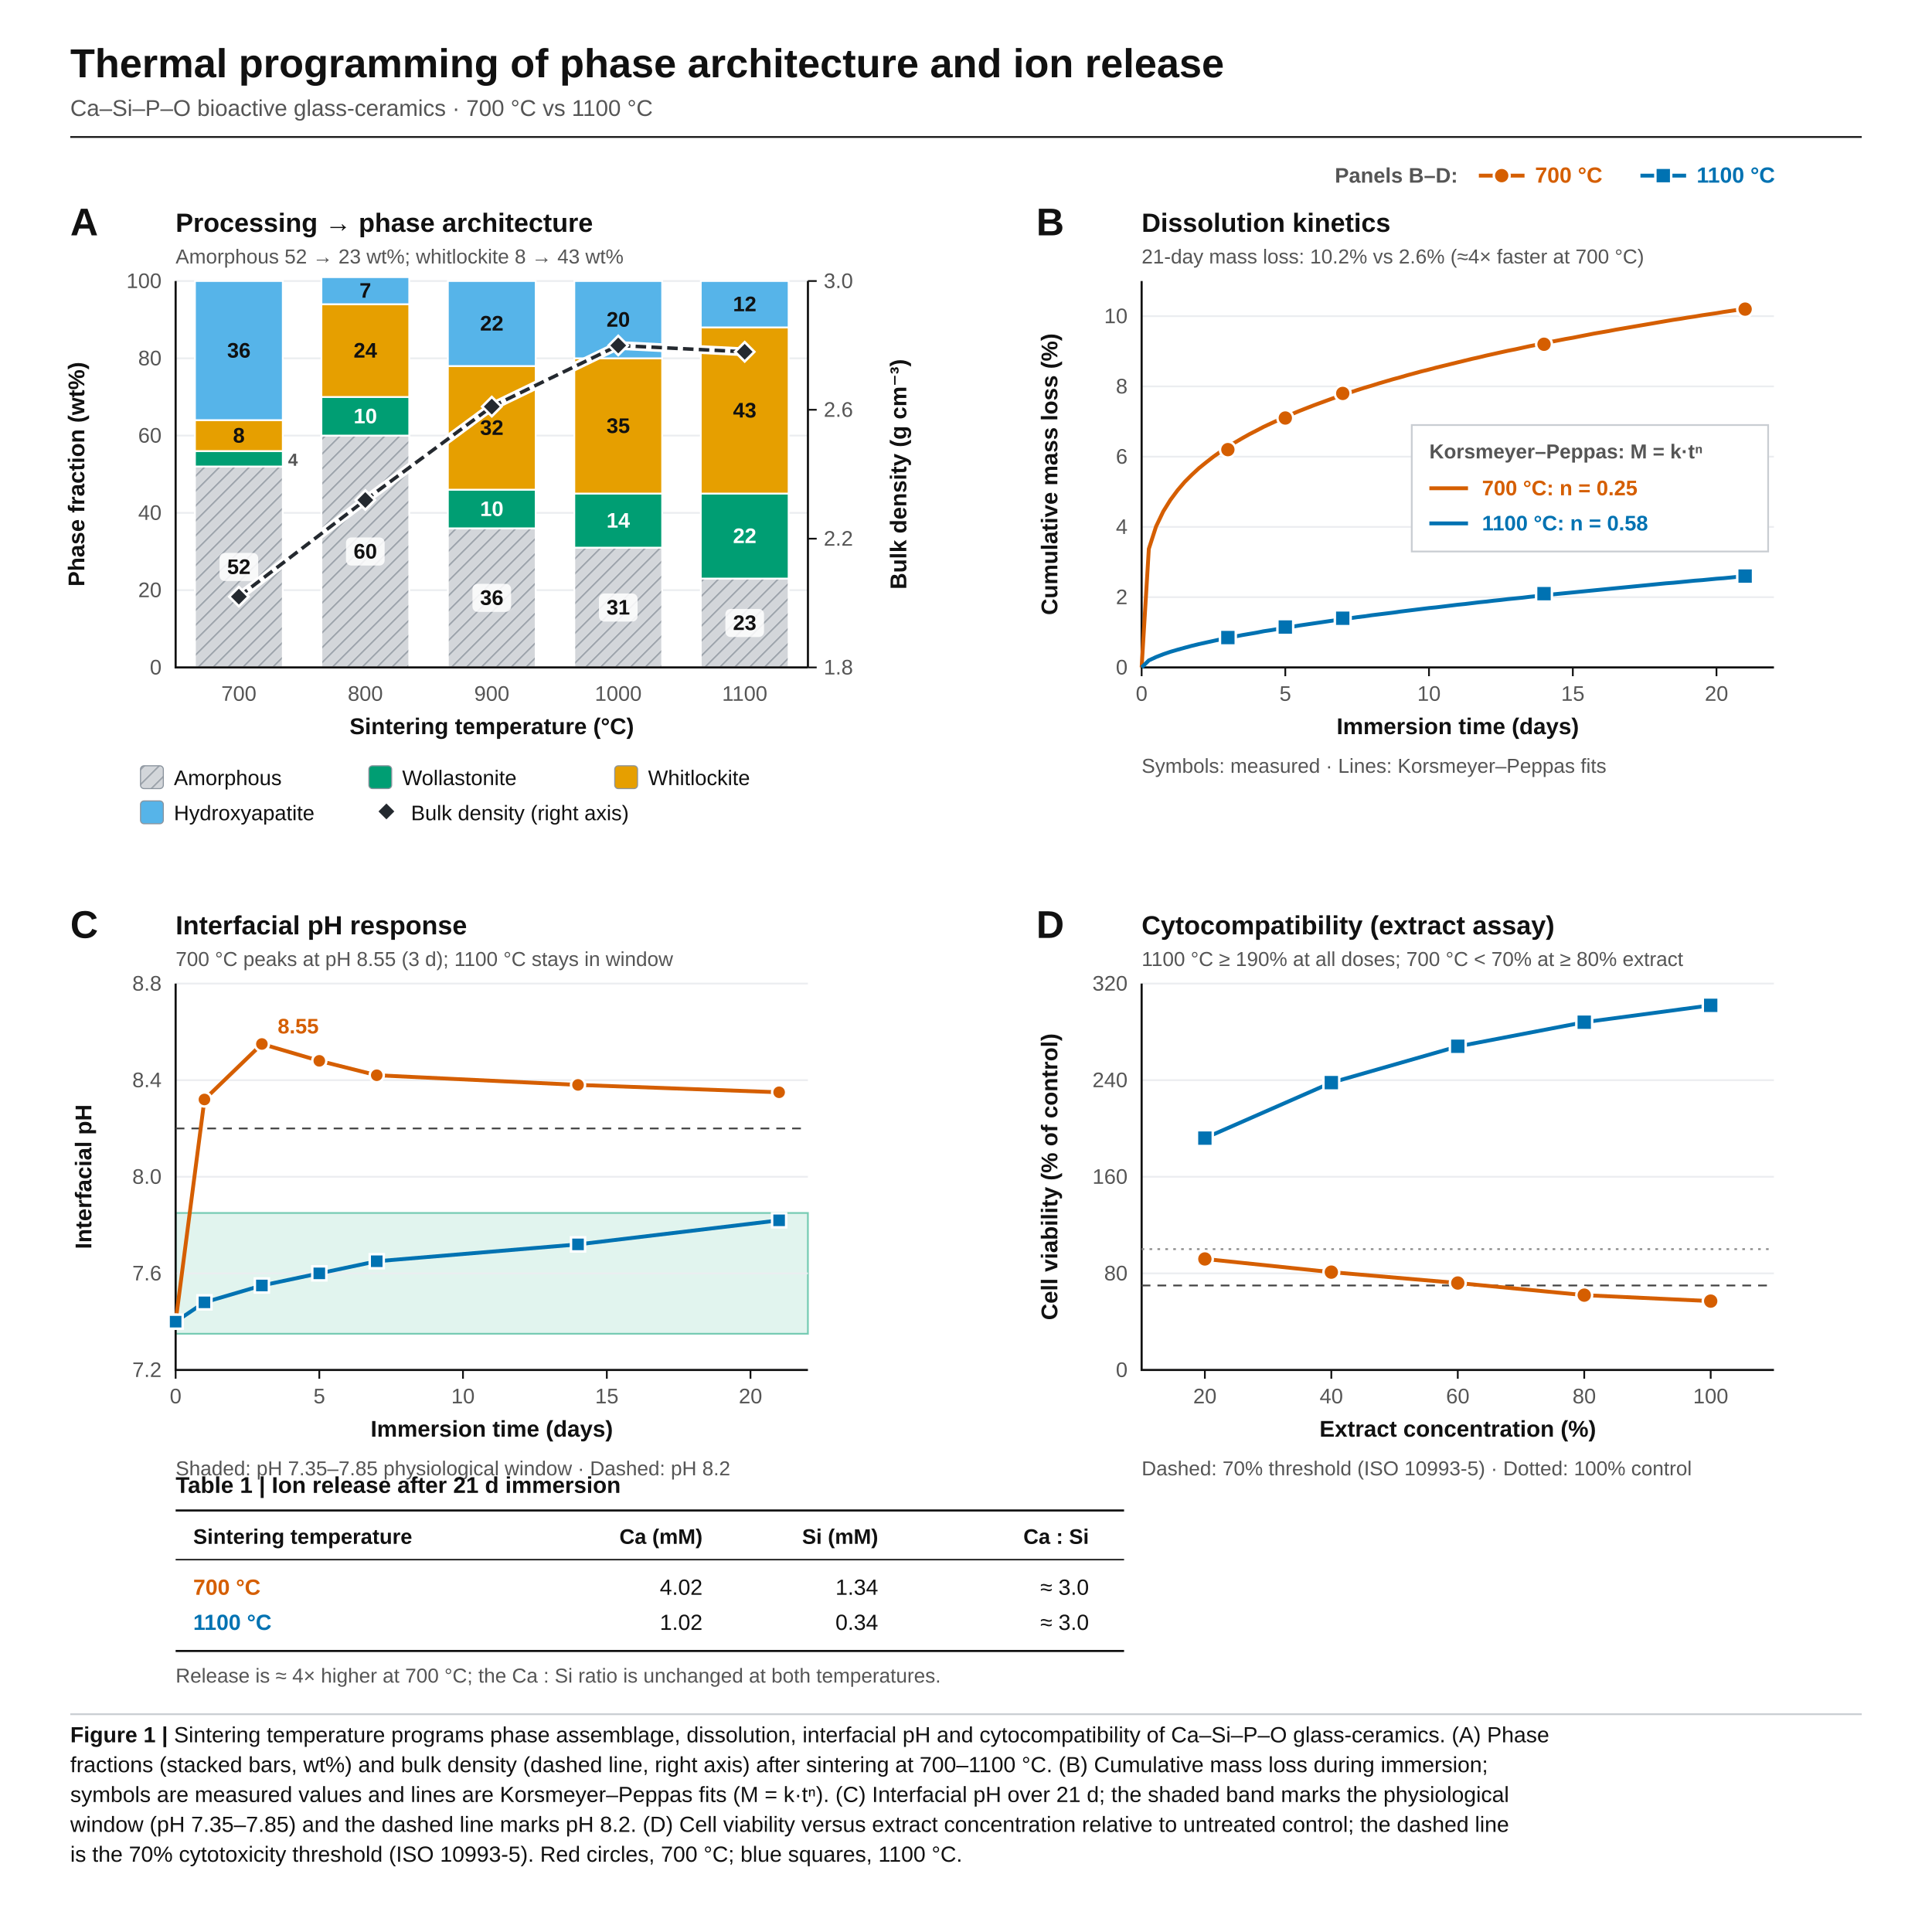
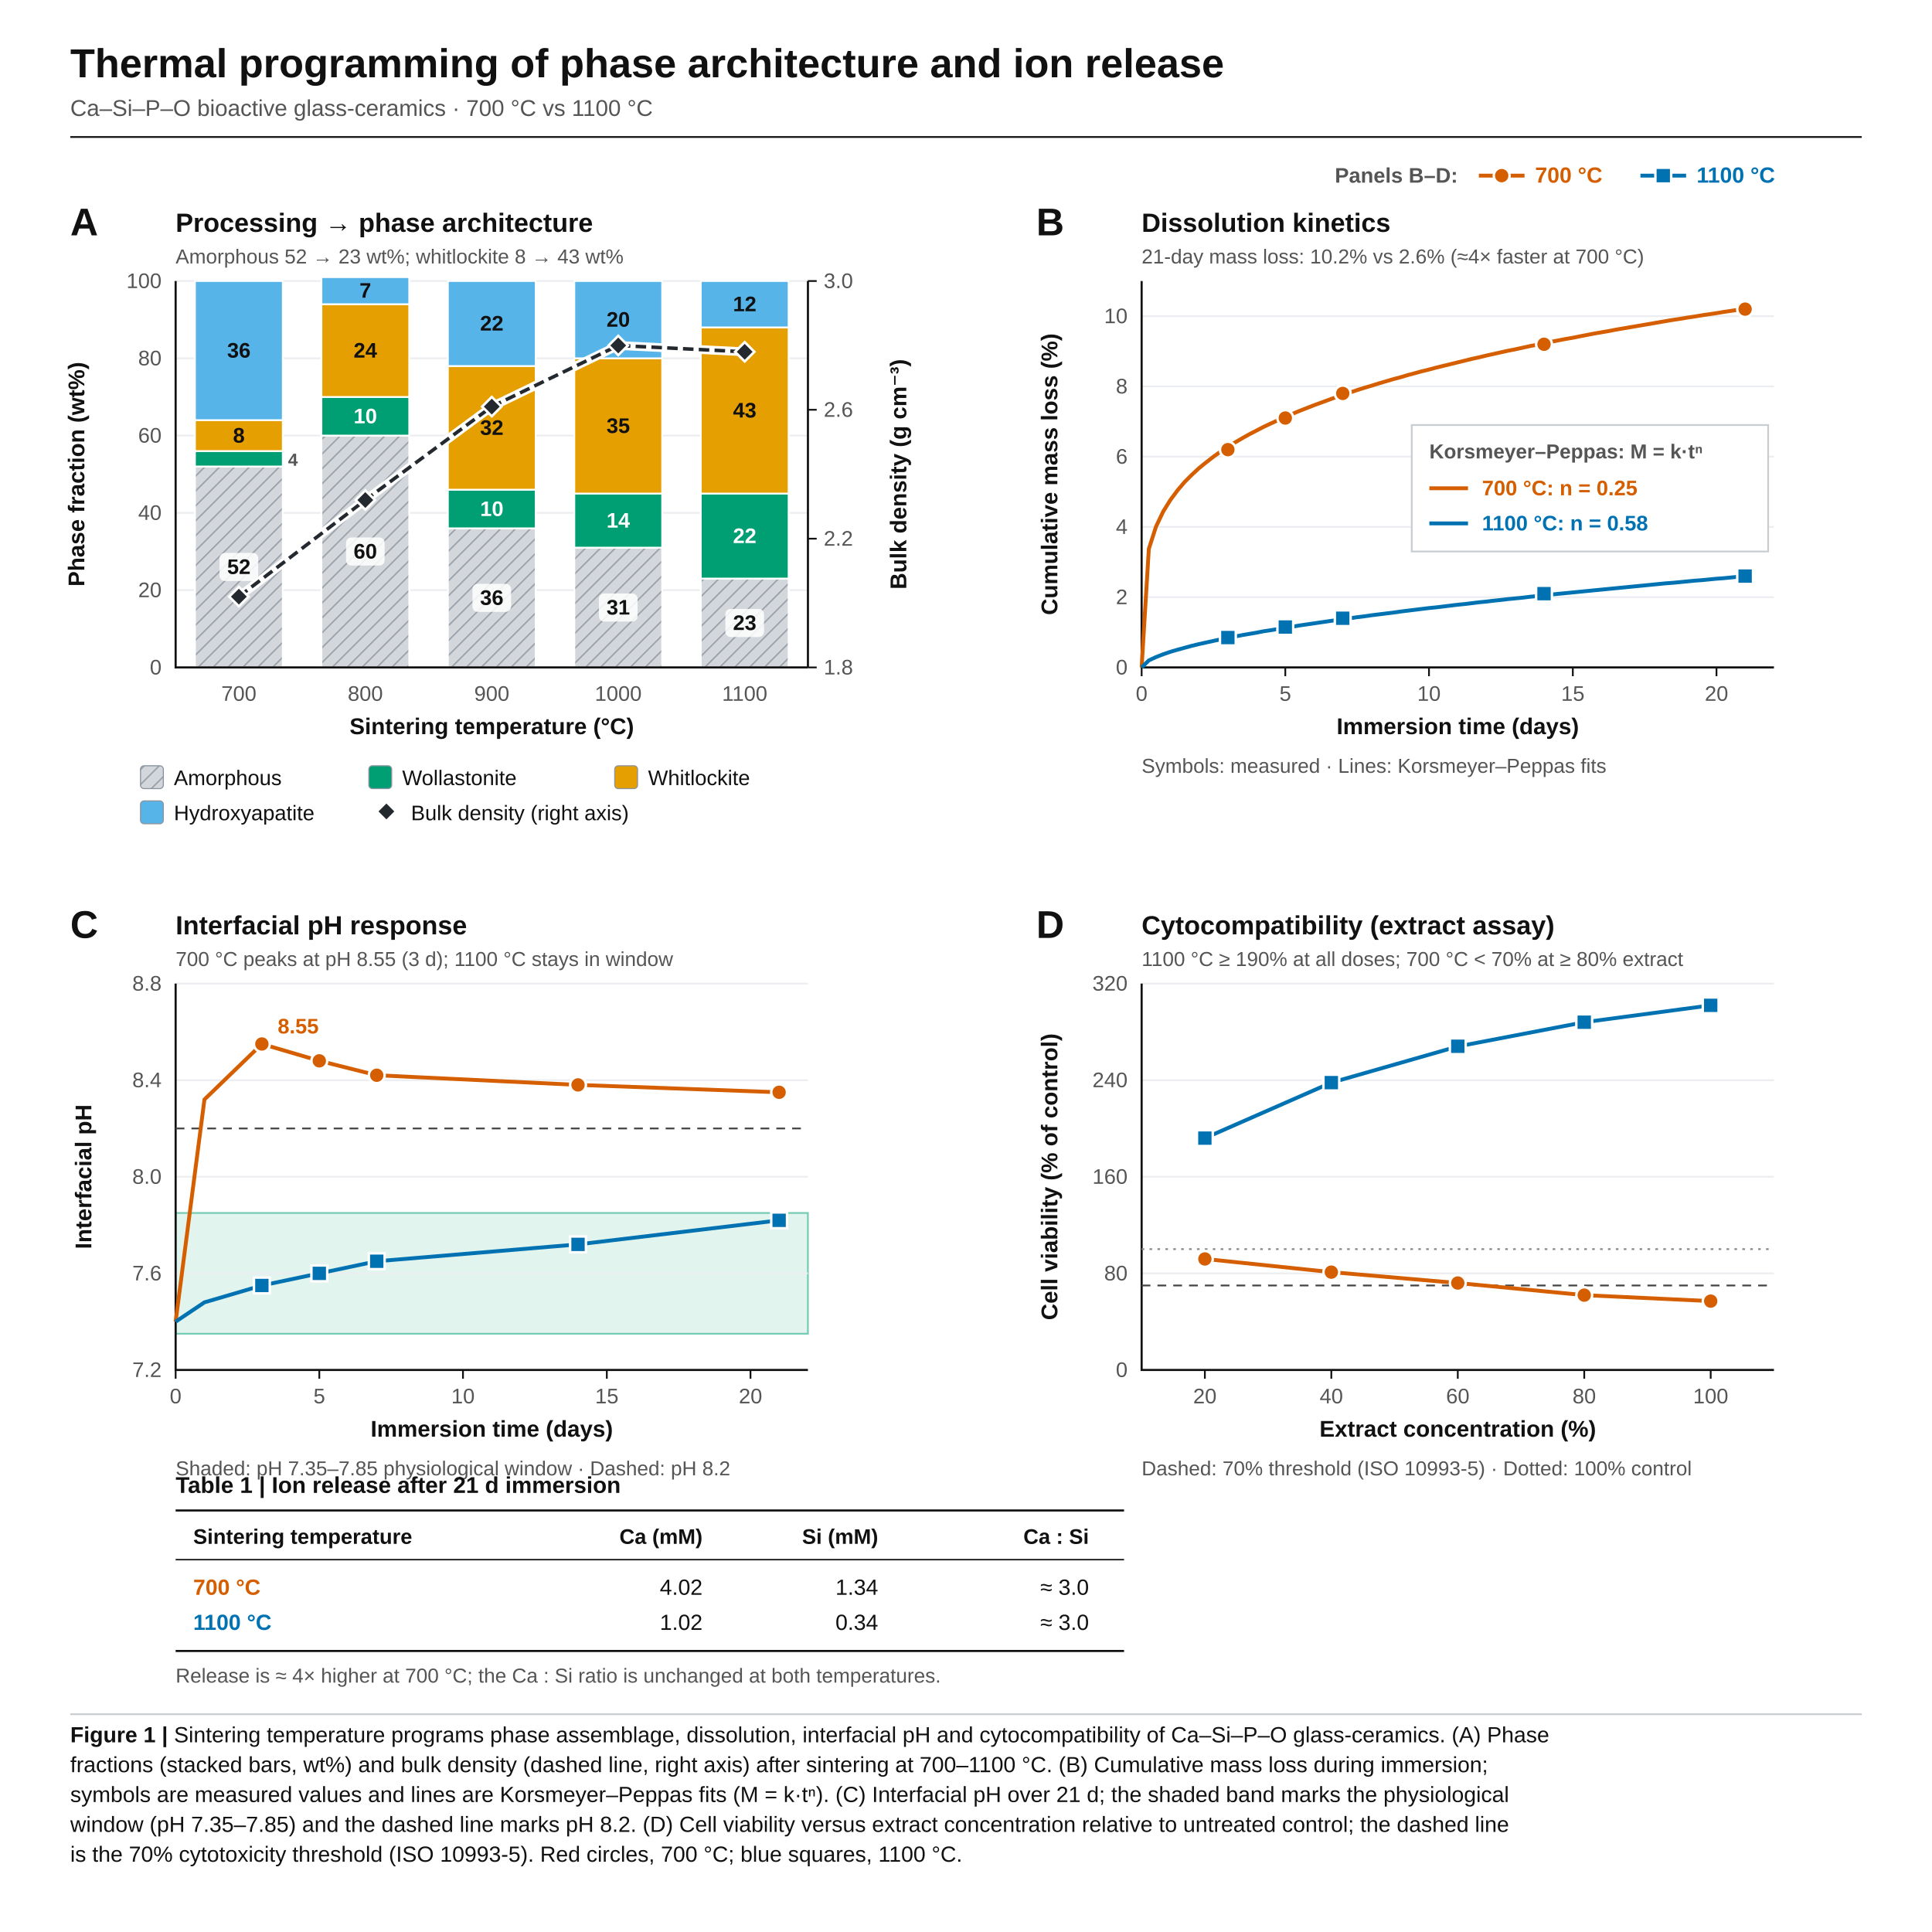
<svg xmlns="http://www.w3.org/2000/svg" width="1100" height="1100" viewBox="0 0 1100 1100" font-family="Arial, Helvetica, 'DejaVu Sans', sans-serif" role="img" aria-labelledby="t d">
  <rect width="1100" height="1100" fill="#fff" />
  <defs>
    <pattern id="hatch" width="6" height="6" patternUnits="userSpaceOnUse" patternTransform="rotate(45)">
      <rect width="6" height="6" fill="#d3d6da" />
      <line x1="0" y1="0" x2="0" y2="6" stroke="#9aa1a9" stroke-width="1.6" />
    </pattern>
  </defs>
  <text x="40.0" y="44.0" font-size="23" font-weight="700" text-anchor="start" fill="#111">Thermal programming of phase architecture and ion release</text>
  <text x="40.0" y="66.0" font-size="13" font-weight="400" text-anchor="start" fill="#555">Ca–Si–P–O bioactive glass-ceramics · 700 °C vs 1100 °C</text>
  <line x1="40" y1="78" x2="1060" y2="78" stroke="#111" stroke-width="1" />
  <text x="760.0" y="104.0" font-size="12" font-weight="700" text-anchor="start" fill="#555">Panels B–D:</text>
  <line x1="842" y1="100" x2="868" y2="100" stroke="#d55e00" stroke-width="2.2" />
  <circle cx="855.0" cy="100.0" r="4.5" fill="#d55e00" stroke="#fff" stroke-width="1.4" />
  <text x="874.0" y="104.0" font-size="12.5" font-weight="700" text-anchor="start" fill="#d55e00">700 °C</text>
  <line x1="934" y1="100" x2="960" y2="100" stroke="#0072b2" stroke-width="2.2" />
  <rect x="942.5" y="95.5" width="9.0" height="9.0" fill="#0072b2" stroke="#fff" stroke-width="1.4" />
  <text x="966.0" y="104.0" font-size="12.5" font-weight="700" text-anchor="start" fill="#0072b2">1100 °C</text>
  <text x="40.0" y="134.0" font-size="22" font-weight="700" text-anchor="start" fill="#111">A</text>
  <text x="100.0" y="132.0" font-size="15" font-weight="700" text-anchor="start" fill="#111">Processing → phase architecture</text>
  <text x="100.0" y="150.0" font-size="11.5" font-weight="400" text-anchor="start" fill="#555">Amorphous 52 → 23 wt%; whitlockite 8 → 43 wt%</text>
  <line x1="100" y1="380.0" x2="460" y2="380.0" stroke="#ebedf0" />
  <text x="92.0" y="384.0" font-size="12" font-weight="400" text-anchor="end" fill="#555">0</text>
  <line x1="100" y1="336.0" x2="460" y2="336.0" stroke="#ebedf0" />
  <text x="92.0" y="340.0" font-size="12" font-weight="400" text-anchor="end" fill="#555">20</text>
  <line x1="100" y1="292.0" x2="460" y2="292.0" stroke="#ebedf0" />
  <text x="92.0" y="296.0" font-size="12" font-weight="400" text-anchor="end" fill="#555">40</text>
  <line x1="100" y1="248.0" x2="460" y2="248.0" stroke="#ebedf0" />
  <text x="92.0" y="252.0" font-size="12" font-weight="400" text-anchor="end" fill="#555">60</text>
  <line x1="100" y1="204.0" x2="460" y2="204.0" stroke="#ebedf0" />
  <text x="92.0" y="208.0" font-size="12" font-weight="400" text-anchor="end" fill="#555">80</text>
  <line x1="100" y1="160.0" x2="460" y2="160.0" stroke="#ebedf0" />
  <text x="92.0" y="164.0" font-size="12" font-weight="400" text-anchor="end" fill="#555">100</text>
  <rect x="111.0" y="265.6" width="50" height="114.4" fill="url(#hatch)" stroke="#fff" stroke-width="1" />
  <rect x="125.0" y="314.8" width="22" height="16" rx="3" fill="#fff" fill-opacity=".85" />
  <text x="136.0" y="326.8" font-size="12" font-weight="700" text-anchor="middle" fill="#111">52</text>
  <rect x="111.0" y="256.8" width="50" height="8.8" fill="#009e73" stroke="#fff" stroke-width="1" />
  <text x="164.0" y="265.2" font-size="10" font-weight="700" text-anchor="start" fill="#555">4</text>
  <rect x="111.0" y="239.2" width="50" height="17.6" fill="#e69f00" stroke="#fff" stroke-width="1" />
  <text x="136.0" y="252.0" font-size="12" font-weight="700" text-anchor="middle" fill="#111">8</text>
  <rect x="111.0" y="160.0" width="50" height="79.2" fill="#56b4e9" stroke="#fff" stroke-width="1" />
  <text x="136.0" y="203.6" font-size="12" font-weight="700" text-anchor="middle" fill="#111">36</text>
  <text x="136.0" y="399.0" font-size="12" font-weight="400" text-anchor="middle" fill="#555">700</text>
  <rect x="183.0" y="248.0" width="50" height="132.0" fill="url(#hatch)" stroke="#fff" stroke-width="1" />
  <rect x="197.0" y="306.0" width="22" height="16" rx="3" fill="#fff" fill-opacity=".85" />
  <text x="208.0" y="318.0" font-size="12" font-weight="700" text-anchor="middle" fill="#111">60</text>
  <rect x="183.0" y="226.0" width="50" height="22.0" fill="#009e73" stroke="#fff" stroke-width="1" />
  <text x="208.0" y="241.0" font-size="12" font-weight="700" text-anchor="middle" fill="#fff">10</text>
  <rect x="183.0" y="173.2" width="50" height="52.8" fill="#e69f00" stroke="#fff" stroke-width="1" />
  <text x="208.0" y="203.6" font-size="12" font-weight="700" text-anchor="middle" fill="#111">24</text>
  <rect x="183.0" y="157.8" width="50" height="15.4" fill="#56b4e9" stroke="#fff" stroke-width="1" />
  <text x="208.0" y="169.5" font-size="12" font-weight="700" text-anchor="middle" fill="#111">7</text>
  <text x="208.0" y="399.0" font-size="12" font-weight="400" text-anchor="middle" fill="#555">800</text>
  <rect x="255.0" y="300.8" width="50" height="79.2" fill="url(#hatch)" stroke="#fff" stroke-width="1" />
  <rect x="269.0" y="332.4" width="22" height="16" rx="3" fill="#fff" fill-opacity=".85" />
  <text x="280.0" y="344.4" font-size="12" font-weight="700" text-anchor="middle" fill="#111">36</text>
  <rect x="255.0" y="278.8" width="50" height="22.0" fill="#009e73" stroke="#fff" stroke-width="1" />
  <text x="280.0" y="293.8" font-size="12" font-weight="700" text-anchor="middle" fill="#fff">10</text>
  <rect x="255.0" y="208.4" width="50" height="70.4" fill="#e69f00" stroke="#fff" stroke-width="1" />
  <text x="280.0" y="247.6" font-size="12" font-weight="700" text-anchor="middle" fill="#111">32</text>
  <rect x="255.0" y="160.0" width="50" height="48.4" fill="#56b4e9" stroke="#fff" stroke-width="1" />
  <text x="280.0" y="188.2" font-size="12" font-weight="700" text-anchor="middle" fill="#111">22</text>
  <text x="280.0" y="399.0" font-size="12" font-weight="400" text-anchor="middle" fill="#555">900</text>
  <rect x="327.0" y="311.8" width="50" height="68.2" fill="url(#hatch)" stroke="#fff" stroke-width="1" />
  <rect x="341.0" y="337.9" width="22" height="16" rx="3" fill="#fff" fill-opacity=".85" />
  <text x="352.0" y="349.9" font-size="12" font-weight="700" text-anchor="middle" fill="#111">31</text>
  <rect x="327.0" y="281.0" width="50" height="30.8" fill="#009e73" stroke="#fff" stroke-width="1" />
  <text x="352.0" y="300.4" font-size="12" font-weight="700" text-anchor="middle" fill="#fff">14</text>
  <rect x="327.0" y="204.0" width="50" height="77.0" fill="#e69f00" stroke="#fff" stroke-width="1" />
  <text x="352.0" y="246.5" font-size="12" font-weight="700" text-anchor="middle" fill="#111">35</text>
  <rect x="327.0" y="160.0" width="50" height="44.0" fill="#56b4e9" stroke="#fff" stroke-width="1" />
  <text x="352.0" y="186.0" font-size="12" font-weight="700" text-anchor="middle" fill="#111">20</text>
  <text x="352.0" y="399.0" font-size="12" font-weight="400" text-anchor="middle" fill="#555">1000</text>
  <rect x="399.0" y="329.4" width="50" height="50.6" fill="url(#hatch)" stroke="#fff" stroke-width="1" />
  <rect x="413.0" y="346.7" width="22" height="16" rx="3" fill="#fff" fill-opacity=".85" />
  <text x="424.0" y="358.7" font-size="12" font-weight="700" text-anchor="middle" fill="#111">23</text>
  <rect x="399.0" y="281.0" width="50" height="48.4" fill="#009e73" stroke="#fff" stroke-width="1" />
  <text x="424.0" y="309.2" font-size="12" font-weight="700" text-anchor="middle" fill="#fff">22</text>
  <rect x="399.0" y="186.4" width="50" height="94.6" fill="#e69f00" stroke="#fff" stroke-width="1" />
  <text x="424.0" y="237.7" font-size="12" font-weight="700" text-anchor="middle" fill="#111">43</text>
  <rect x="399.0" y="160.0" width="50" height="26.4" fill="#56b4e9" stroke="#fff" stroke-width="1" />
  <text x="424.0" y="177.2" font-size="12" font-weight="700" text-anchor="middle" fill="#111">12</text>
  <text x="424.0" y="399.0" font-size="12" font-weight="400" text-anchor="middle" fill="#555">1100</text>
  <path d="M100 160V380H460" fill="none" stroke="#111" stroke-width="1.2" />
  <line x1="460" y1="380.0" x2="465" y2="380.0" stroke="#111" />
  <text x="469.0" y="384.0" font-size="12" font-weight="400" text-anchor="start" fill="#555">1.8</text>
  <line x1="460" y1="306.7" x2="465" y2="306.7" stroke="#111" />
  <text x="469.0" y="310.7" font-size="12" font-weight="400" text-anchor="start" fill="#555">2.2</text>
  <line x1="460" y1="233.3" x2="465" y2="233.3" stroke="#111" />
  <text x="469.0" y="237.3" font-size="12" font-weight="400" text-anchor="start" fill="#555">2.6</text>
  <line x1="460" y1="160.0" x2="465" y2="160.0" stroke="#111" />
  <text x="469.0" y="164.0" font-size="12" font-weight="400" text-anchor="start" fill="#555">3.0</text>
  <path d="M460 160V380" stroke="#111" stroke-width="1.2" />
  <polyline points="136.0,339.7 208.0,284.7 280.0,231.5 352.0,196.7 424.0,200.3" fill="none" stroke="#fff" stroke-width="5" />
  <polyline points="136.0,339.7 208.0,284.7 280.0,231.5 352.0,196.7 424.0,200.3" fill="none" stroke="#24292f" stroke-width="2" stroke-dasharray="6 3" />
  <path d="M136.0 334.2L141.5 339.7L136.0 345.2L130.5 339.7Z" fill="#24292f" stroke="#fff" stroke-width="1.4" />
  <path d="M208.0 279.2L213.5 284.7L208.0 290.2L202.5 284.7Z" fill="#24292f" stroke="#fff" stroke-width="1.4" />
  <path d="M280.0 226.0L285.5 231.5L280.0 237.0L274.5 231.5Z" fill="#24292f" stroke="#fff" stroke-width="1.4" />
  <path d="M352.0 191.2L357.5 196.7L352.0 202.2L346.5 196.7Z" fill="#24292f" stroke="#fff" stroke-width="1.4" />
  <path d="M424.0 194.8L429.5 200.3L424.0 205.8L418.5 200.3Z" fill="#24292f" stroke="#fff" stroke-width="1.4" />
  <text x="280.0" y="418.0" font-size="13" font-weight="600" text-anchor="middle" fill="#111">Sintering temperature (°C)</text>
  <text transform="translate(48 270.0) rotate(-90)" font-size="13" font-weight="600" text-anchor="middle" fill="#111">Phase fraction (wt%)</text>
  <text transform="translate(516 270.0) rotate(-90)" font-size="13" font-weight="600" text-anchor="middle" fill="#111">Bulk density (g cm⁻³)</text>
  <rect x="80" y="436" width="13" height="13" rx="2" fill="url(#hatch)" stroke="#8b949e" stroke-width=".6" />
  <text x="99.0" y="447.0" font-size="12" font-weight="400" text-anchor="start" fill="#111">Amorphous</text>
  <rect x="210" y="436" width="13" height="13" rx="2" fill="#009e73" stroke="#8b949e" stroke-width=".6" />
  <text x="229.0" y="447.0" font-size="12" font-weight="400" text-anchor="start" fill="#111">Wollastonite</text>
  <rect x="350" y="436" width="13" height="13" rx="2" fill="#e69f00" stroke="#8b949e" stroke-width=".6" />
  <text x="369.0" y="447.0" font-size="12" font-weight="400" text-anchor="start" fill="#111">Whitlockite</text>
  <rect x="80" y="456" width="13" height="13" rx="2" fill="#56b4e9" stroke="#8b949e" stroke-width=".6" />
  <text x="99.0" y="467.0" font-size="12" font-weight="400" text-anchor="start" fill="#111">Hydroxyapatite</text>
  <path d="M220.0 456.5L225.5 462.0L220.0 467.5L214.5 462.0Z" fill="#24292f" stroke="#fff" stroke-width="1.4" />
  <text x="234.0" y="467.0" font-size="12" font-weight="400" text-anchor="start" fill="#111">Bulk density (right axis)</text>
  <text x="590.0" y="134.0" font-size="22" font-weight="700" text-anchor="start" fill="#111">B</text>
  <text x="650.0" y="132.0" font-size="15" font-weight="700" text-anchor="start" fill="#111">Dissolution kinetics</text>
  <text x="650.0" y="150.0" font-size="11.5" font-weight="400" text-anchor="start" fill="#555">21-day mass loss: 10.2% vs 2.6% (≈4× faster at 700 °C)</text>
  <line x1="650" y1="380.0" x2="1010" y2="380.0" stroke="#ebedf0" />
  <text x="642.0" y="384.0" font-size="12" font-weight="400" text-anchor="end" fill="#555">0</text>
  <line x1="650" y1="340.0" x2="1010" y2="340.0" stroke="#ebedf0" />
  <text x="642.0" y="344.0" font-size="12" font-weight="400" text-anchor="end" fill="#555">2</text>
  <line x1="650" y1="300.0" x2="1010" y2="300.0" stroke="#ebedf0" />
  <text x="642.0" y="304.0" font-size="12" font-weight="400" text-anchor="end" fill="#555">4</text>
  <line x1="650" y1="260.0" x2="1010" y2="260.0" stroke="#ebedf0" />
  <text x="642.0" y="264.0" font-size="12" font-weight="400" text-anchor="end" fill="#555">6</text>
  <line x1="650" y1="220.0" x2="1010" y2="220.0" stroke="#ebedf0" />
  <text x="642.0" y="224.0" font-size="12" font-weight="400" text-anchor="end" fill="#555">8</text>
  <line x1="650" y1="180.0" x2="1010" y2="180.0" stroke="#ebedf0" />
  <text x="642.0" y="184.0" font-size="12" font-weight="400" text-anchor="end" fill="#555">10</text>
  <line x1="650.0" y1="380" x2="650.0" y2="385" stroke="#111" />
  <text x="650.0" y="399.0" font-size="12" font-weight="400" text-anchor="middle" fill="#555">0</text>
  <line x1="731.8" y1="380" x2="731.8" y2="385" stroke="#111" />
  <text x="731.8" y="399.0" font-size="12" font-weight="400" text-anchor="middle" fill="#555">5</text>
  <line x1="813.6" y1="380" x2="813.6" y2="385" stroke="#111" />
  <text x="813.6" y="399.0" font-size="12" font-weight="400" text-anchor="middle" fill="#555">10</text>
  <line x1="895.5" y1="380" x2="895.5" y2="385" stroke="#111" />
  <text x="895.5" y="399.0" font-size="12" font-weight="400" text-anchor="middle" fill="#555">15</text>
  <line x1="977.3" y1="380" x2="977.3" y2="385" stroke="#111" />
  <text x="977.3" y="399.0" font-size="12" font-weight="400" text-anchor="middle" fill="#555">20</text>
  <path d="M650 160V380H1010" fill="none" stroke="#111" stroke-width="1.2" />
  <polyline points="650.0,380.0 654.1,312.5 658.2,299.8 662.3,291.2 666.4,284.6 670.5,279.1 674.5,274.4 678.6,270.3 682.7,266.5 686.8,263.2 690.9,260.0 695.0,257.1 699.1,254.4 703.2,251.9 707.3,249.5 711.4,247.2 715.5,245.1 719.5,243.0 723.6,241.1 727.7,239.2 731.8,237.3 735.9,235.6 740.0,233.9 744.1,232.3 748.2,230.7 752.3,229.2 756.4,227.7 760.5,226.2 764.5,224.8 768.6,223.5 772.7,222.1 776.8,220.8 780.9,219.6 785.0,218.3 789.1,217.1 793.2,215.9 797.3,214.8 801.4,213.6 805.5,212.5 809.5,211.4 813.6,210.4 817.7,209.3 821.8,208.3 825.9,207.3 830.0,206.3 834.1,205.3 838.2,204.3 842.3,203.4 846.4,202.4 850.5,201.5 854.5,200.6 858.6,199.7 862.7,198.9 866.8,198.0 870.9,197.1 875.0,196.3 879.1,195.5 883.2,194.6 887.3,193.8 891.4,193.0 895.5,192.3 899.5,191.5 903.6,190.7 907.7,189.9 911.8,189.2 915.9,188.5 920.0,187.7 924.1,187.0 928.2,186.3 932.3,185.6 936.4,184.9 940.5,184.2 944.5,183.5 948.6,182.8 952.7,182.1 956.8,181.5 960.9,180.8 965.0,180.2 969.1,179.5 973.2,178.9 977.3,178.3 981.4,177.6 985.5,177.0 989.5,176.4 993.6,175.8" fill="none" stroke="#d55e00" stroke-width="2.2" />
  <polyline points="650.0,380.0 654.1,376.0 658.2,374.1 662.3,372.5 666.4,371.1 670.5,369.9 674.5,368.8 678.6,367.7 682.7,366.7 686.8,365.8 690.9,364.9 695.0,364.0 699.1,363.2 703.2,362.4 707.3,361.6 711.4,360.9 715.5,360.2 719.5,359.4 723.6,358.8 727.7,358.1 731.8,357.4 735.9,356.8 740.0,356.1 744.1,355.5 748.2,354.9 752.3,354.3 756.4,353.7 760.5,353.1 764.5,352.5 768.6,352.0 772.7,351.4 776.8,350.9 780.9,350.3 785.0,349.8 789.1,349.3 793.2,348.8 797.3,348.2 801.4,347.7 805.5,347.2 809.5,346.7 813.6,346.2 817.7,345.8 821.8,345.3 825.9,344.8 830.0,344.3 834.1,343.9 838.2,343.4 842.3,342.9 846.4,342.5 850.5,342.0 854.5,341.6 858.6,341.1 862.7,340.7 866.8,340.3 870.9,339.8 875.0,339.4 879.1,339.0 883.2,338.5 887.3,338.1 891.4,337.7 895.5,337.3 899.5,336.9 903.6,336.5 907.7,336.1 911.8,335.7 915.9,335.3 920.0,334.9 924.1,334.5 928.2,334.1 932.3,333.7 936.4,333.3 940.5,332.9 944.5,332.5 948.6,332.1 952.7,331.8 956.8,331.4 960.9,331.0 965.0,330.6 969.1,330.3 973.2,329.9 977.3,329.5 981.4,329.2 985.5,328.8 989.5,328.4 993.6,328.1" fill="none" stroke="#0072b2" stroke-width="2.2" />
  <circle cx="699.1" cy="256.0" r="4.5" fill="#d55e00" stroke="#fff" stroke-width="1.4" />
  <circle cx="731.8" cy="238.0" r="4.5" fill="#d55e00" stroke="#fff" stroke-width="1.4" />
  <circle cx="764.5" cy="224.0" r="4.5" fill="#d55e00" stroke="#fff" stroke-width="1.4" />
  <circle cx="879.1" cy="196.0" r="4.5" fill="#d55e00" stroke="#fff" stroke-width="1.4" />
  <circle cx="993.6" cy="176.0" r="4.5" fill="#d55e00" stroke="#fff" stroke-width="1.4" />
  <rect x="694.6" y="358.5" width="9.0" height="9.0" fill="#0072b2" stroke="#fff" stroke-width="1.4" />
  <rect x="727.3" y="352.5" width="9.0" height="9.0" fill="#0072b2" stroke="#fff" stroke-width="1.4" />
  <rect x="760.0" y="347.5" width="9.0" height="9.0" fill="#0072b2" stroke="#fff" stroke-width="1.4" />
  <rect x="874.6" y="333.5" width="9.0" height="9.0" fill="#0072b2" stroke="#fff" stroke-width="1.4" />
  <rect x="989.1" y="323.5" width="9.0" height="9.0" fill="#0072b2" stroke="#fff" stroke-width="1.4" />
  <rect x="803.8" y="242.0" width="202.9" height="72.0" fill="#fff" stroke="#c9cdd2" />
  <text x="813.8" y="261.0" font-size="11.5" font-weight="600" text-anchor="start" fill="#555">Korsmeyer–Peppas: M = k·tⁿ</text>
  <line x1="813.818" y1="278.0" x2="835.818" y2="278.0" stroke="#d55e00" stroke-width="2.2" />
  <text x="843.8" y="282.0" font-size="12" font-weight="700" text-anchor="start" fill="#d55e00">700 °C:  n = 0.25</text>
  <line x1="813.818" y1="298.0" x2="835.818" y2="298.0" stroke="#0072b2" stroke-width="2.2" />
  <text x="843.8" y="302.0" font-size="12" font-weight="700" text-anchor="start" fill="#0072b2">1100 °C:  n = 0.58</text>
  <text x="830.0" y="418.0" font-size="13" font-weight="600" text-anchor="middle" fill="#111">Immersion time (days)</text>
  <text transform="translate(602 270.0) rotate(-90)" font-size="13" font-weight="600" text-anchor="middle" fill="#111">Cumulative mass loss (%)</text>
  <text x="650.0" y="440.0" font-size="11.5" font-weight="400" text-anchor="start" fill="#555">Symbols: measured · Lines: Korsmeyer–Peppas fits</text>
  <text x="40.0" y="534.0" font-size="22" font-weight="700" text-anchor="start" fill="#111">C</text>
  <text x="100.0" y="532.0" font-size="15" font-weight="700" text-anchor="start" fill="#111">Interfacial pH response</text>
  <text x="100.0" y="550.0" font-size="11.5" font-weight="400" text-anchor="start" fill="#555">700 °C peaks at pH 8.55 (3 d); 1100 °C stays in window</text>
  <rect x="100" y="690.6" width="360" height="68.8" fill="#009e73" fill-opacity=".12" stroke="#009e73" stroke-opacity=".5" />
  <line x1="100" y1="780.0" x2="460" y2="780.0" stroke="#ebedf0" />
  <text x="92.0" y="784.0" font-size="12" font-weight="400" text-anchor="end" fill="#555">7.2</text>
  <line x1="100" y1="725.0" x2="460" y2="725.0" stroke="#ebedf0" />
  <text x="92.0" y="729.0" font-size="12" font-weight="400" text-anchor="end" fill="#555">7.6</text>
  <line x1="100" y1="670.0" x2="460" y2="670.0" stroke="#ebedf0" />
  <text x="92.0" y="674.0" font-size="12" font-weight="400" text-anchor="end" fill="#555">8.0</text>
  <line x1="100" y1="615.0" x2="460" y2="615.0" stroke="#ebedf0" />
  <text x="92.0" y="619.0" font-size="12" font-weight="400" text-anchor="end" fill="#555">8.4</text>
  <line x1="100" y1="560.0" x2="460" y2="560.0" stroke="#ebedf0" />
  <text x="92.0" y="564.0" font-size="12" font-weight="400" text-anchor="end" fill="#555">8.8</text>
  <line x1="100.0" y1="780" x2="100.0" y2="785" stroke="#111" />
  <text x="100.0" y="799.0" font-size="12" font-weight="400" text-anchor="middle" fill="#555">0</text>
  <line x1="181.8" y1="780" x2="181.8" y2="785" stroke="#111" />
  <text x="181.8" y="799.0" font-size="12" font-weight="400" text-anchor="middle" fill="#555">5</text>
  <line x1="263.6" y1="780" x2="263.6" y2="785" stroke="#111" />
  <text x="263.6" y="799.0" font-size="12" font-weight="400" text-anchor="middle" fill="#555">10</text>
  <line x1="345.5" y1="780" x2="345.5" y2="785" stroke="#111" />
  <text x="345.5" y="799.0" font-size="12" font-weight="400" text-anchor="middle" fill="#555">15</text>
  <line x1="427.3" y1="780" x2="427.3" y2="785" stroke="#111" />
  <text x="427.3" y="799.0" font-size="12" font-weight="400" text-anchor="middle" fill="#555">20</text>
  <path d="M100 560V780H460" fill="none" stroke="#111" stroke-width="1.2" />
  <line x1="100" y1="642.5" x2="460" y2="642.5" stroke="#444" stroke-dasharray="5 4" />
  <polyline points="100.0,752.5 116.4,626.0 149.1,594.4 181.8,604.0 214.5,612.2 329.1,617.7 443.6,621.9" fill="none" stroke="#d55e00" stroke-width="2.2" stroke-linejoin="round" />
-   <circle cx="100.0" cy="752.5" r="4" fill="#d55e00" stroke="#fff" stroke-width="1.4" />
-   <circle cx="116.4" cy="626.0" r="4" fill="#d55e00" stroke="#fff" stroke-width="1.4" />
-   <circle cx="149.1" cy="594.4" r="4" fill="#d55e00" stroke="#fff" stroke-width="1.4" />
-   <circle cx="181.8" cy="604.0" r="4" fill="#d55e00" stroke="#fff" stroke-width="1.4" />
-   <circle cx="214.5" cy="612.2" r="4" fill="#d55e00" stroke="#fff" stroke-width="1.4" />
-   <circle cx="329.1" cy="617.7" r="4" fill="#d55e00" stroke="#fff" stroke-width="1.4" />
-   <circle cx="443.6" cy="621.9" r="4" fill="#d55e00" stroke="#fff" stroke-width="1.4" />
+   <circle cx="149.1" cy="594.4" r="4.5" fill="#d55e00" stroke="#fff" stroke-width="1.4" />
+   <circle cx="181.8" cy="604.0" r="4.5" fill="#d55e00" stroke="#fff" stroke-width="1.4" />
+   <circle cx="214.5" cy="612.2" r="4.5" fill="#d55e00" stroke="#fff" stroke-width="1.4" />
+   <circle cx="329.1" cy="617.7" r="4.5" fill="#d55e00" stroke="#fff" stroke-width="1.4" />
+   <circle cx="443.6" cy="621.9" r="4.5" fill="#d55e00" stroke="#fff" stroke-width="1.4" />
  <polyline points="100.0,752.5 116.4,741.5 149.1,731.9 181.8,725.0 214.5,718.1 329.1,708.5 443.6,694.8" fill="none" stroke="#0072b2" stroke-width="2.2" stroke-linejoin="round" />
-   <rect x="96.0" y="748.5" width="8" height="8" fill="#0072b2" stroke="#fff" stroke-width="1.4" />
-   <rect x="112.4" y="737.5" width="8" height="8" fill="#0072b2" stroke="#fff" stroke-width="1.4" />
-   <rect x="145.1" y="727.9" width="8" height="8" fill="#0072b2" stroke="#fff" stroke-width="1.4" />
-   <rect x="177.8" y="721.0" width="8" height="8" fill="#0072b2" stroke="#fff" stroke-width="1.4" />
-   <rect x="210.5" y="714.1" width="8" height="8" fill="#0072b2" stroke="#fff" stroke-width="1.4" />
-   <rect x="325.1" y="704.5" width="8" height="8" fill="#0072b2" stroke="#fff" stroke-width="1.4" />
-   <rect x="439.6" y="690.8" width="8" height="8" fill="#0072b2" stroke="#fff" stroke-width="1.4" />
+   <rect x="144.6" y="727.4" width="9.0" height="9.0" fill="#0072b2" stroke="#fff" stroke-width="1.4" />
+   <rect x="177.3" y="720.5" width="9.0" height="9.0" fill="#0072b2" stroke="#fff" stroke-width="1.4" />
+   <rect x="210.0" y="713.6" width="9.0" height="9.0" fill="#0072b2" stroke="#fff" stroke-width="1.4" />
+   <rect x="324.6" y="704.0" width="9.0" height="9.0" fill="#0072b2" stroke="#fff" stroke-width="1.4" />
+   <rect x="439.1" y="690.3" width="9.0" height="9.0" fill="#0072b2" stroke="#fff" stroke-width="1.4" />
  <text x="158.1" y="588.4" font-size="12" font-weight="700" text-anchor="start" fill="#d55e00">8.55</text>
  <text x="280.0" y="818.0" font-size="13" font-weight="600" text-anchor="middle" fill="#111">Immersion time (days)</text>
  <text transform="translate(52 670.0) rotate(-90)" font-size="13" font-weight="600" text-anchor="middle" fill="#111">Interfacial pH</text>
  <text x="100.0" y="840.0" font-size="11.5" font-weight="400" text-anchor="start" fill="#555">Shaded: pH 7.35–7.85 physiological window · Dashed: pH 8.2</text>
  <text x="590.0" y="534.0" font-size="22" font-weight="700" text-anchor="start" fill="#111">D</text>
  <text x="650.0" y="532.0" font-size="15" font-weight="700" text-anchor="start" fill="#111">Cytocompatibility (extract assay)</text>
  <text x="650.0" y="550.0" font-size="11.5" font-weight="400" text-anchor="start" fill="#555">1100 °C ≥ 190% at all doses; 700 °C &lt; 70% at ≥ 80% extract</text>
  <line x1="650" y1="780.0" x2="1010" y2="780.0" stroke="#ebedf0" />
  <text x="642.0" y="784.0" font-size="12" font-weight="400" text-anchor="end" fill="#555">0</text>
  <line x1="650" y1="725.0" x2="1010" y2="725.0" stroke="#ebedf0" />
  <text x="642.0" y="729.0" font-size="12" font-weight="400" text-anchor="end" fill="#555">80</text>
  <line x1="650" y1="670.0" x2="1010" y2="670.0" stroke="#ebedf0" />
  <text x="642.0" y="674.0" font-size="12" font-weight="400" text-anchor="end" fill="#555">160</text>
  <line x1="650" y1="615.0" x2="1010" y2="615.0" stroke="#ebedf0" />
  <text x="642.0" y="619.0" font-size="12" font-weight="400" text-anchor="end" fill="#555">240</text>
  <line x1="650" y1="560.0" x2="1010" y2="560.0" stroke="#ebedf0" />
  <text x="642.0" y="564.0" font-size="12" font-weight="400" text-anchor="end" fill="#555">320</text>
  <line x1="686.0" y1="780" x2="686.0" y2="785" stroke="#111" />
  <text x="686.0" y="799.0" font-size="12" font-weight="400" text-anchor="middle" fill="#555">20</text>
  <line x1="758.0" y1="780" x2="758.0" y2="785" stroke="#111" />
  <text x="758.0" y="799.0" font-size="12" font-weight="400" text-anchor="middle" fill="#555">40</text>
  <line x1="830.0" y1="780" x2="830.0" y2="785" stroke="#111" />
  <text x="830.0" y="799.0" font-size="12" font-weight="400" text-anchor="middle" fill="#555">60</text>
  <line x1="902.0" y1="780" x2="902.0" y2="785" stroke="#111" />
  <text x="902.0" y="799.0" font-size="12" font-weight="400" text-anchor="middle" fill="#555">80</text>
  <line x1="974.0" y1="780" x2="974.0" y2="785" stroke="#111" />
  <text x="974.0" y="799.0" font-size="12" font-weight="400" text-anchor="middle" fill="#555">100</text>
  <path d="M650 560V780H1010" fill="none" stroke="#111" stroke-width="1.2" />
  <line x1="650" y1="731.9" x2="1010" y2="731.9" stroke="#444" stroke-dasharray="5 4" />
  <line x1="650" y1="711.2" x2="1010" y2="711.2" stroke="#888" stroke-dasharray="1.5 3" />
  <polyline points="686.0,716.8 758.0,724.3 830.0,730.5 902.0,737.4 974.0,740.8" fill="none" stroke="#d55e00" stroke-width="2.2" stroke-linejoin="round" />
  <circle cx="686.0" cy="716.8" r="4.5" fill="#d55e00" stroke="#fff" stroke-width="1.4" />
  <circle cx="758.0" cy="724.3" r="4.5" fill="#d55e00" stroke="#fff" stroke-width="1.4" />
  <circle cx="830.0" cy="730.5" r="4.5" fill="#d55e00" stroke="#fff" stroke-width="1.4" />
  <circle cx="902.0" cy="737.4" r="4.5" fill="#d55e00" stroke="#fff" stroke-width="1.4" />
  <circle cx="974.0" cy="740.8" r="4.5" fill="#d55e00" stroke="#fff" stroke-width="1.4" />
  <polyline points="686.0,648.0 758.0,616.4 830.0,595.8 902.0,582.0 974.0,572.4" fill="none" stroke="#0072b2" stroke-width="2.2" stroke-linejoin="round" />
  <rect x="681.5" y="643.5" width="9.0" height="9.0" fill="#0072b2" stroke="#fff" stroke-width="1.4" />
  <rect x="753.5" y="611.9" width="9.0" height="9.0" fill="#0072b2" stroke="#fff" stroke-width="1.4" />
  <rect x="825.5" y="591.2" width="9.0" height="9.0" fill="#0072b2" stroke="#fff" stroke-width="1.4" />
  <rect x="897.5" y="577.5" width="9.0" height="9.0" fill="#0072b2" stroke="#fff" stroke-width="1.4" />
  <rect x="969.5" y="567.9" width="9.0" height="9.0" fill="#0072b2" stroke="#fff" stroke-width="1.4" />
  <text x="830.0" y="818.0" font-size="13" font-weight="600" text-anchor="middle" fill="#111">Extract concentration (%)</text>
  <text transform="translate(602 670.0) rotate(-90)" font-size="13" font-weight="600" text-anchor="middle" fill="#111">Cell viability (% of control)</text>
  <text x="650.0" y="840.0" font-size="11.5" font-weight="400" text-anchor="start" fill="#555">Dashed: 70% threshold (ISO 10993-5) · Dotted: 100% control</text>
  <text x="100.0" y="850.0" font-size="13" font-weight="700" text-anchor="start" fill="#111">Table 1 | Ion release after 21 d immersion</text>
  <line x1="100" y1="860" x2="640" y2="860" stroke="#111" stroke-width="1.2" />
  <text x="110.0" y="879.0" font-size="12" font-weight="700" text-anchor="start" fill="#111">Sintering temperature</text>
  <text x="400.0" y="879.0" font-size="12" font-weight="700" text-anchor="end" fill="#111">Ca (mM)</text>
  <text x="500.0" y="879.0" font-size="12" font-weight="700" text-anchor="end" fill="#111">Si (mM)</text>
  <text x="620.0" y="879.0" font-size="12" font-weight="700" text-anchor="end" fill="#111">Ca : Si</text>
  <line x1="100" y1="888" x2="640" y2="888" stroke="#111" stroke-width=".8" />
  <text x="110.0" y="908.0" font-size="12.5" font-weight="700" text-anchor="start" fill="#d55e00">700 °C</text>
  <text x="400.0" y="908.0" font-size="12.5" font-weight="400" text-anchor="end" fill="#111">4.02</text>
  <text x="500.0" y="908.0" font-size="12.5" font-weight="400" text-anchor="end" fill="#111">1.34</text>
  <text x="620.0" y="908.0" font-size="12.5" font-weight="400" text-anchor="end" fill="#111">≈ 3.0</text>
  <text x="110.0" y="928.0" font-size="12.5" font-weight="700" text-anchor="start" fill="#0072b2">1100 °C</text>
  <text x="400.0" y="928.0" font-size="12.5" font-weight="400" text-anchor="end" fill="#111">1.02</text>
  <text x="500.0" y="928.0" font-size="12.5" font-weight="400" text-anchor="end" fill="#111">0.34</text>
  <text x="620.0" y="928.0" font-size="12.5" font-weight="400" text-anchor="end" fill="#111">≈ 3.0</text>
  <line x1="100" y1="940" x2="640" y2="940" stroke="#111" stroke-width="1.2" />
  <text x="100.0" y="958.0" font-size="11.5" font-weight="400" text-anchor="start" fill="#555">Release is ≈ 4× higher at 700 °C; the Ca : Si ratio is unchanged at both temperatures.</text>
  <line x1="40" y1="976" x2="1060" y2="976" stroke="#c9cdd2" />
  <text x="40" y="992" font-size="12.5" fill="#111">
    <tspan font-weight="700">Figure 1 |</tspan> Sintering temperature programs phase assemblage, dissolution, interfacial pH and cytocompatibility of Ca–Si–P–O glass-ceramics. (A) Phase</text>
  <text x="40.0" y="1009.0" font-size="12.5" font-weight="400" text-anchor="start" fill="#111">fractions (stacked bars, wt%) and bulk density (dashed line, right axis) after sintering at 700–1100 °C. (B) Cumulative mass loss during immersion;</text>
  <text x="40.0" y="1026.0" font-size="12.5" font-weight="400" text-anchor="start" fill="#111">symbols are measured values and lines are Korsmeyer–Peppas fits (M = k·tⁿ). (C) Interfacial pH over 21 d; the shaded band marks the physiological</text>
  <text x="40.0" y="1043.0" font-size="12.5" font-weight="400" text-anchor="start" fill="#111">window (pH 7.35–7.85) and the dashed line marks pH 8.2. (D) Cell viability versus extract concentration relative to untreated control; the dashed line</text>
  <text x="40.0" y="1060.0" font-size="12.5" font-weight="400" text-anchor="start" fill="#111">is the 70% cytotoxicity threshold (ISO 10993-5). Red circles, 700 °C; blue squares, 1100 °C.</text>
</svg>
